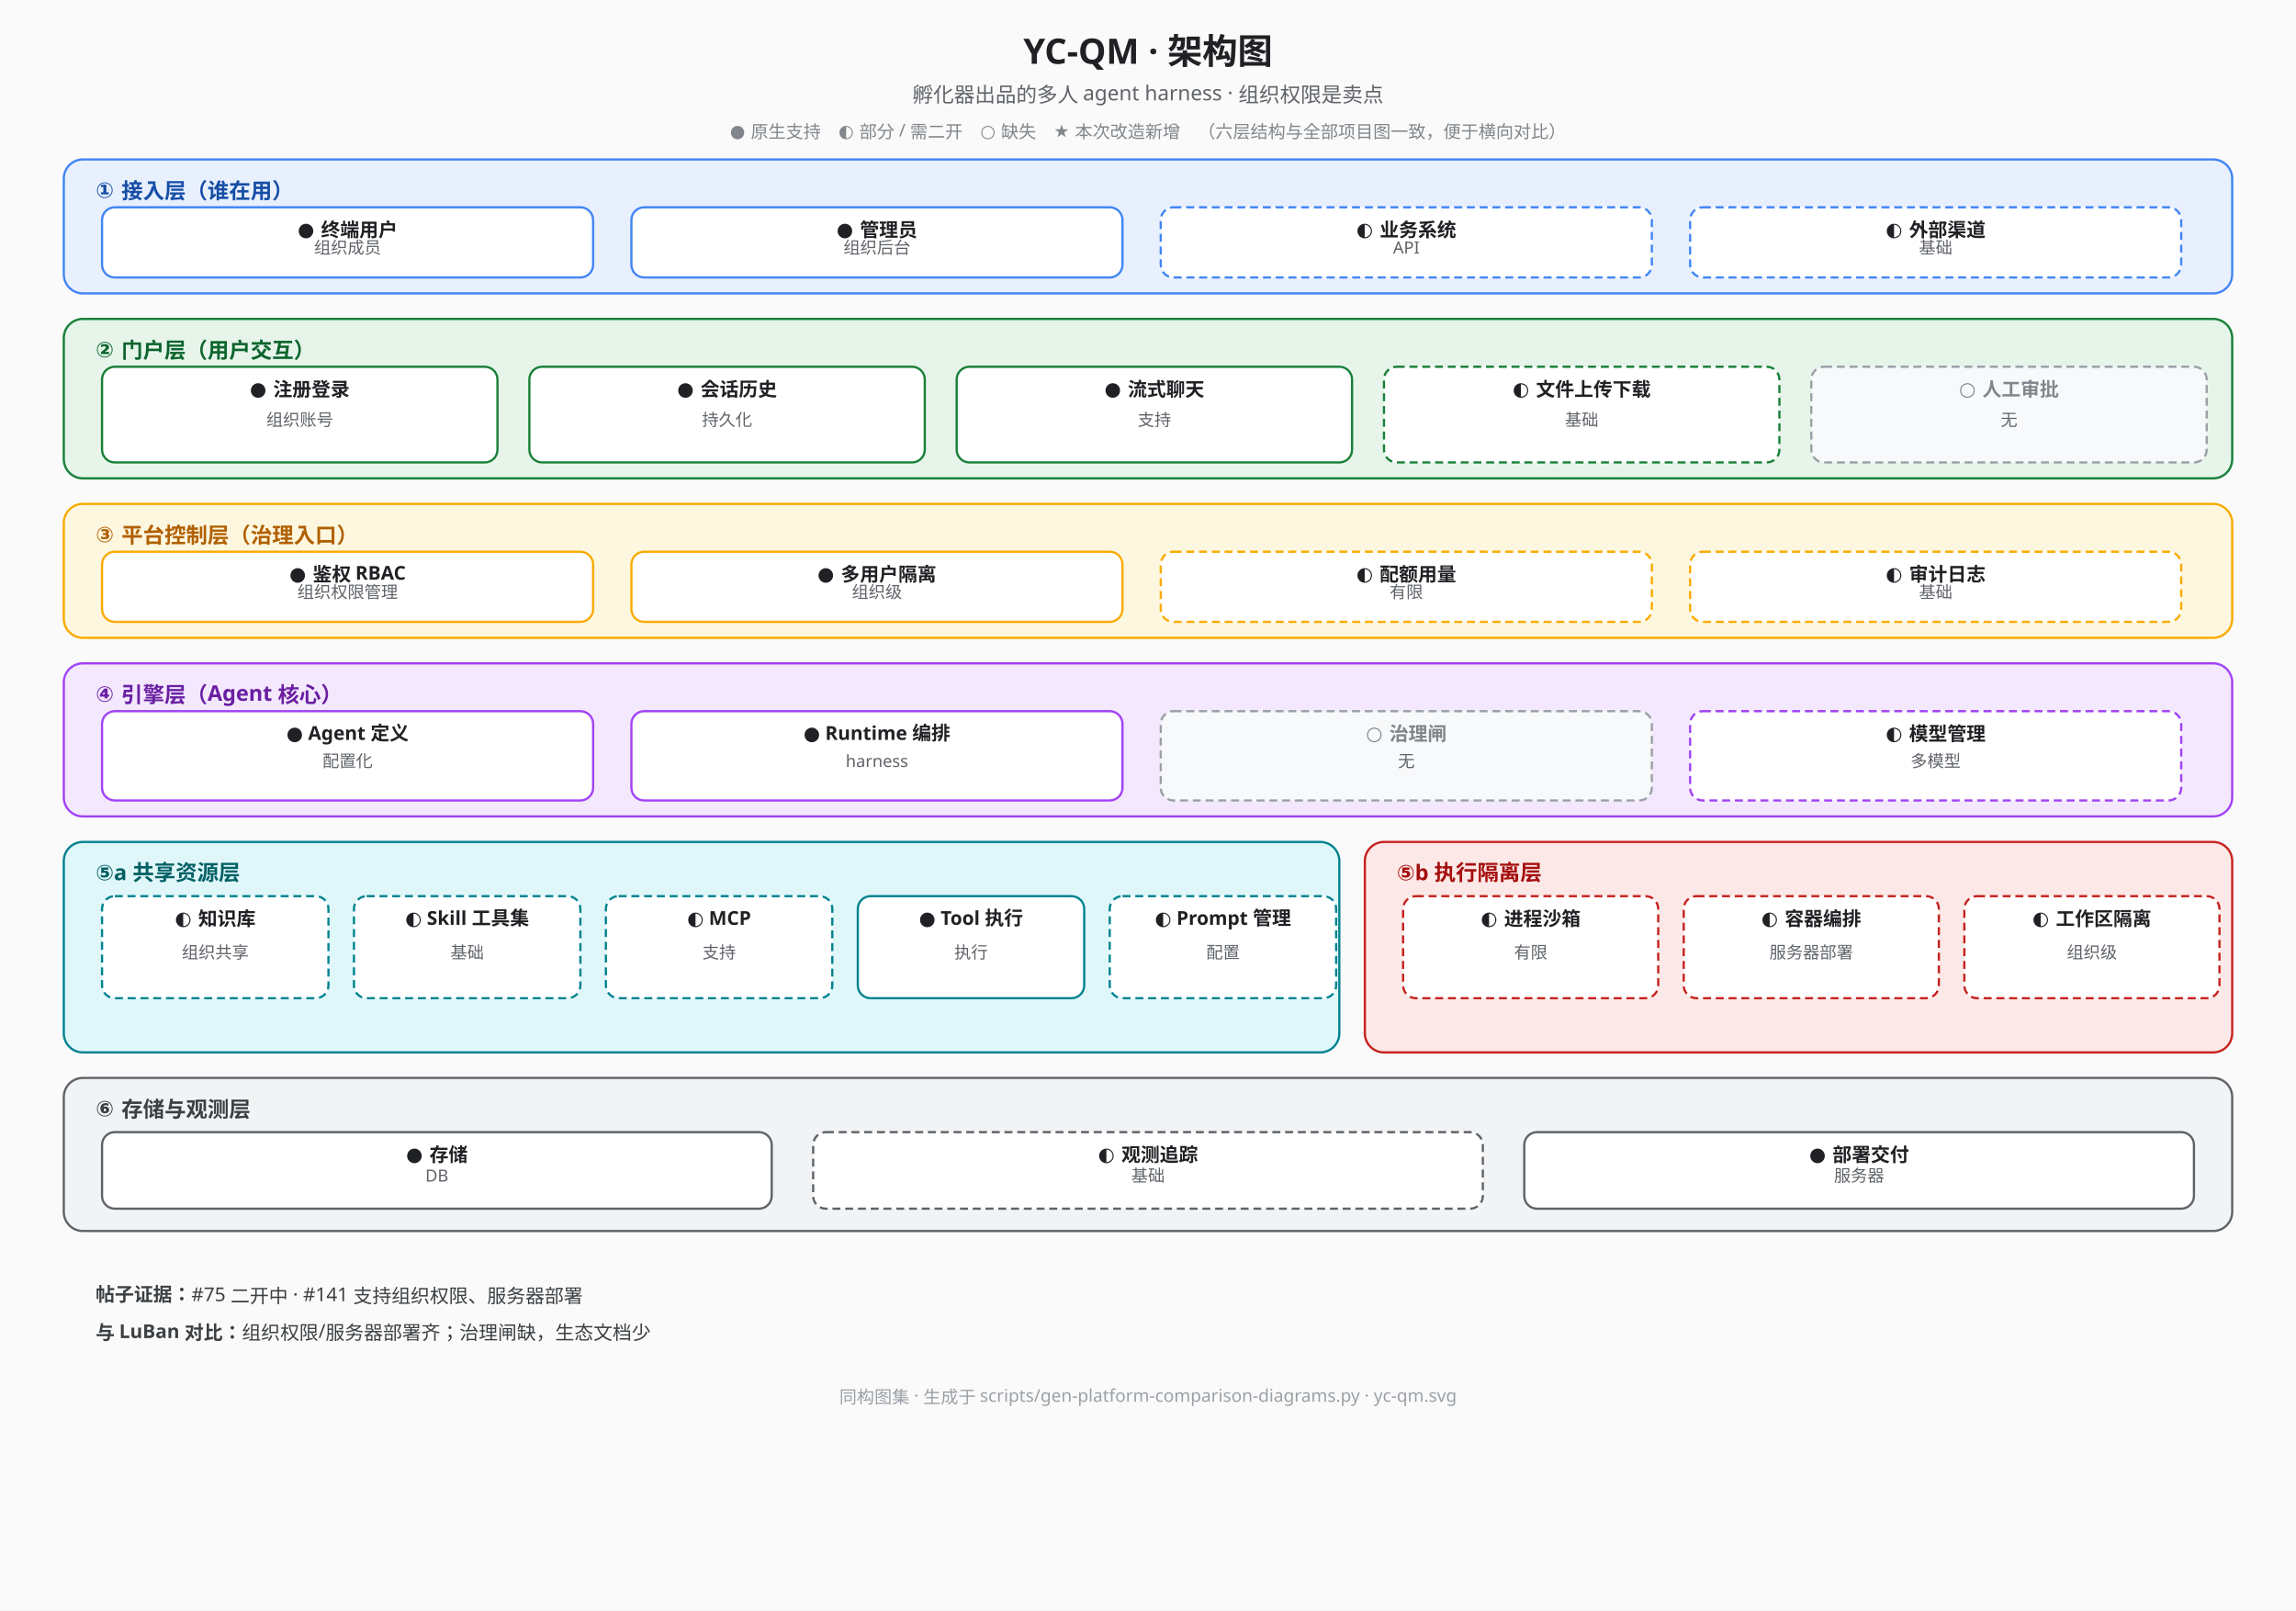
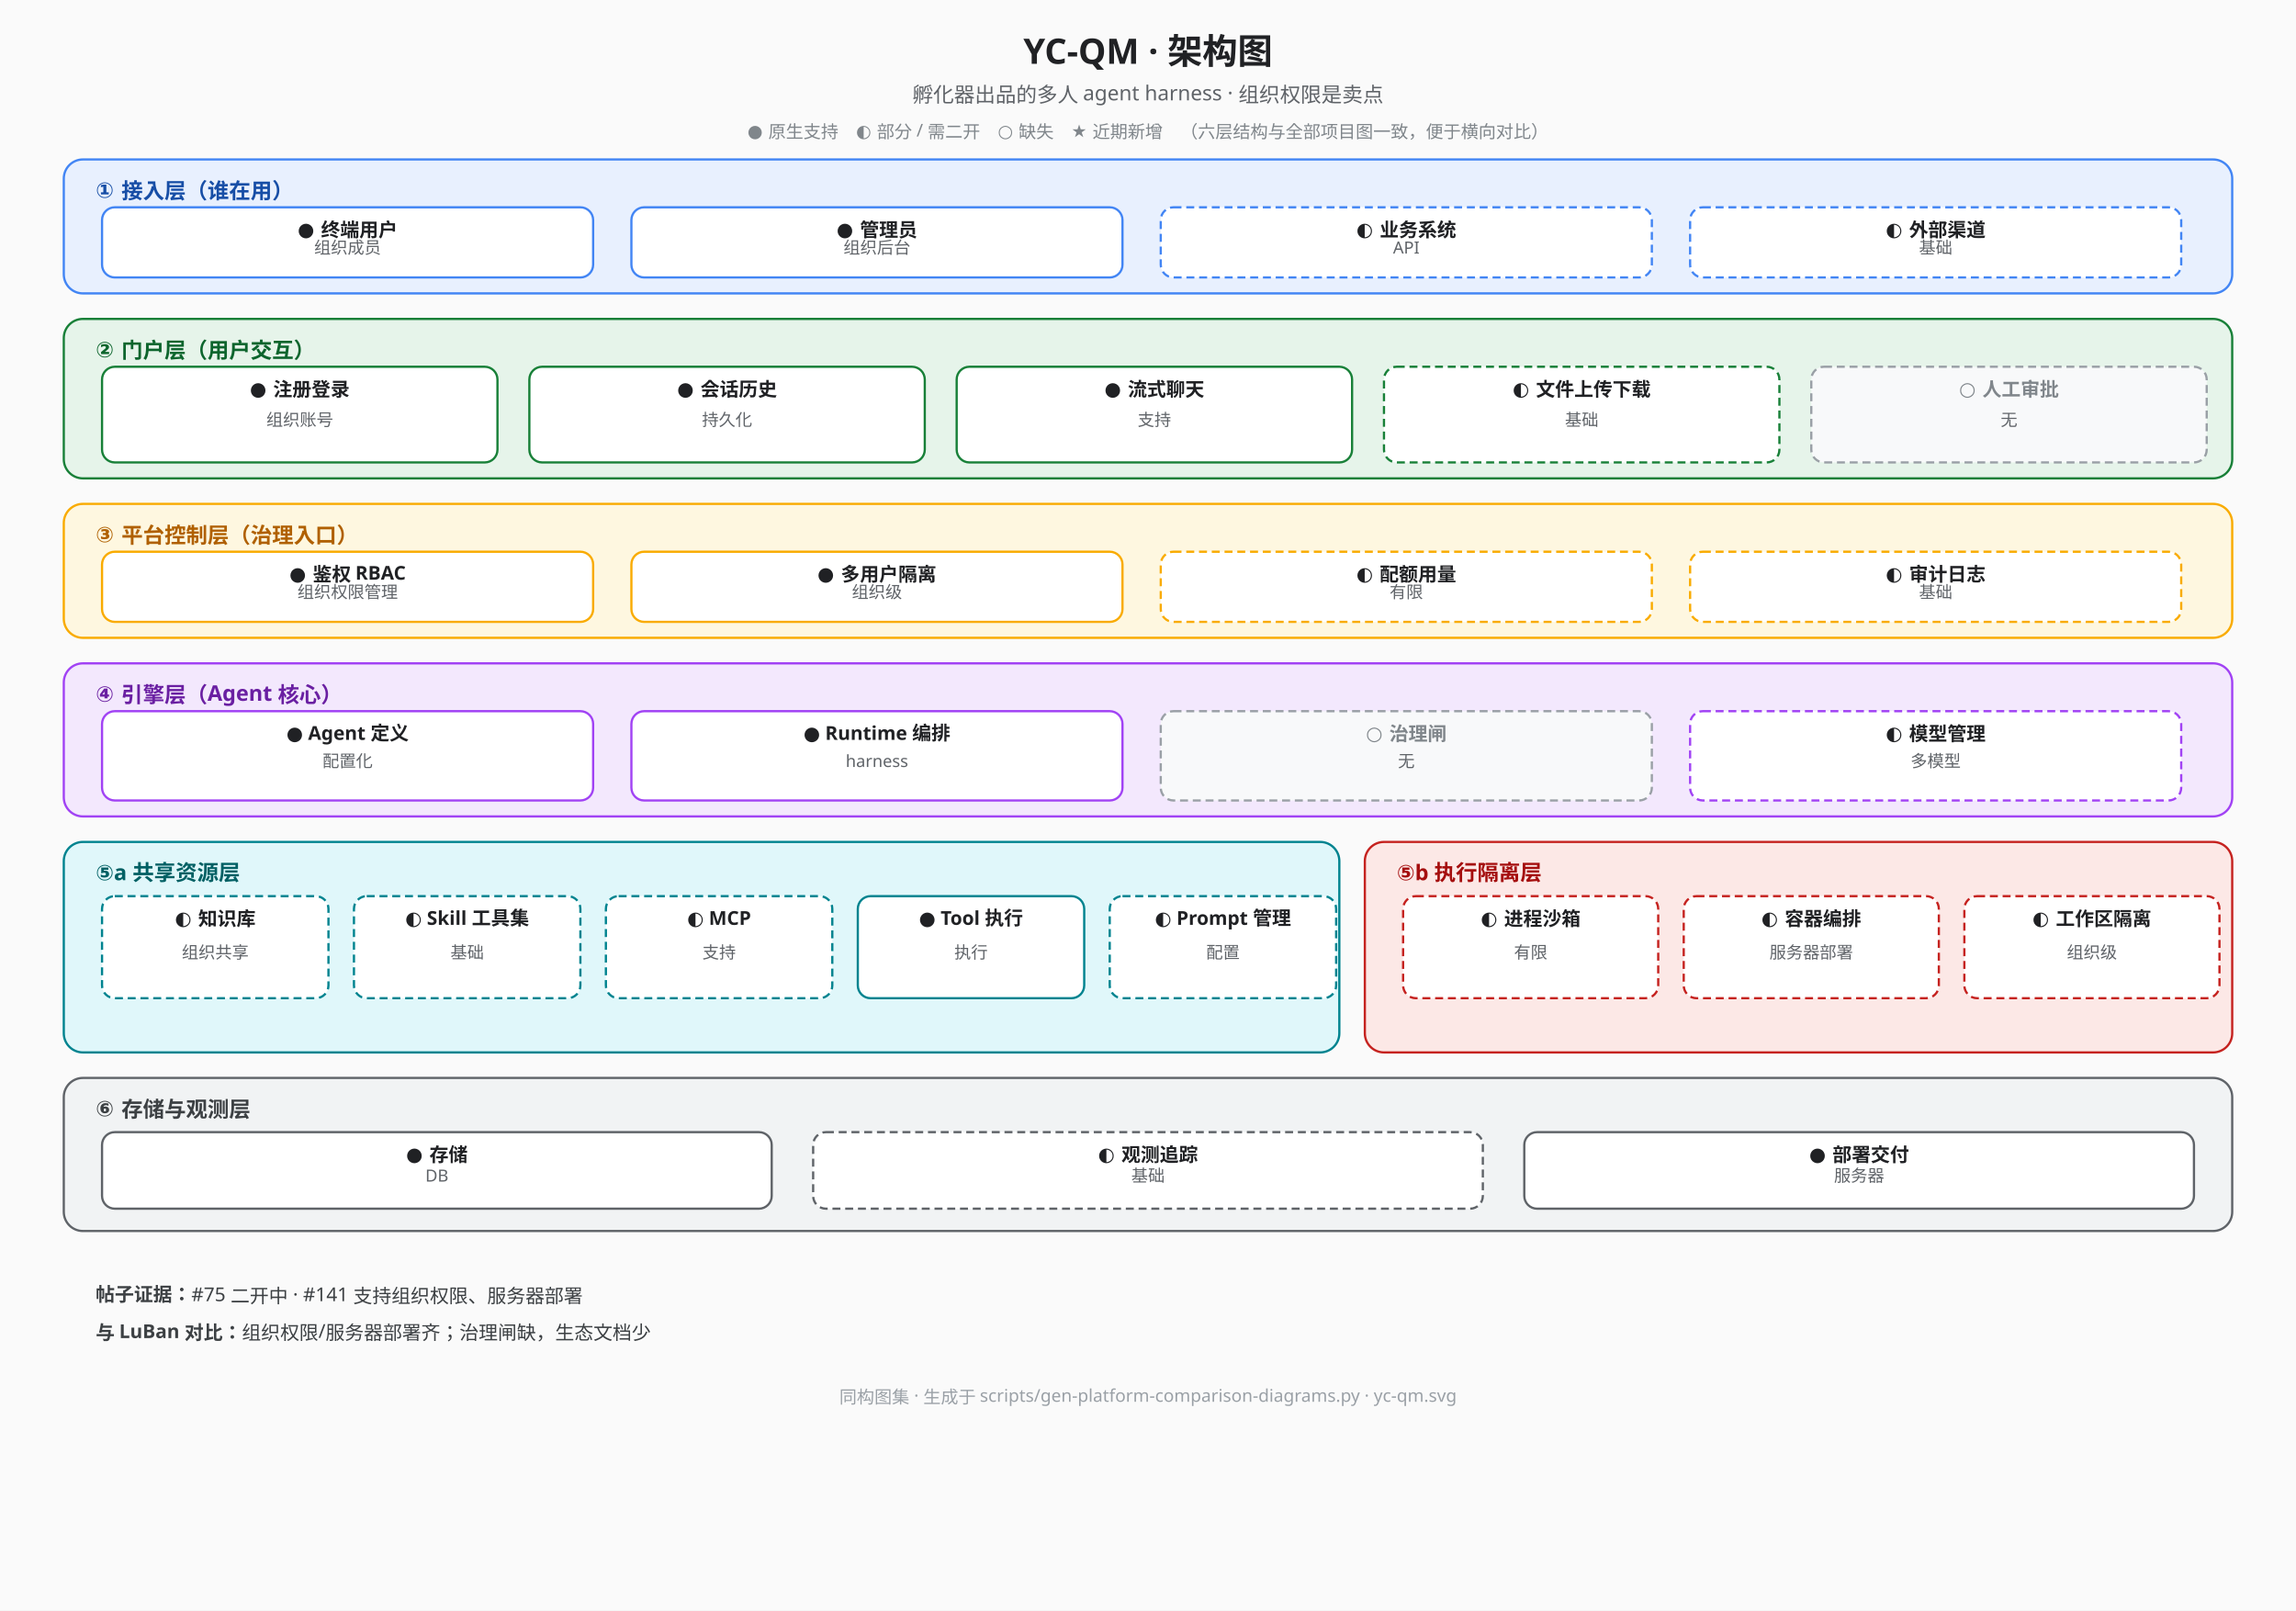
<svg xmlns="http://www.w3.org/2000/svg" width="1440" height="1010" viewBox="0 0 1440 1010" font-family="'PingFang SC','Microsoft YaHei',sans-serif">
  <rect width="1440" height="1010" fill="#FAFAFA" />
  <text x="720.0" y="40" text-anchor="middle" font-size="22" font-weight="700" fill="#202124">YC-QM · 架构图</text>
  <text x="720.0" y="64" text-anchor="middle" font-size="13" fill="#5F6368">孵化器出品的多人 agent harness · 组织权限是卖点</text>
-   <text x="720.0" y="86" text-anchor="middle" font-size="11" fill="#80868B">● 原生支持　◐ 部分 / 需二开　○ 缺失　★ 本次改造新增　（六层结构与全部项目图一致，便于横向对比）</text>
+   <text x="720.0" y="86" text-anchor="middle" font-size="11" fill="#80868B">● 原生支持　◐ 部分 / 需二开　○ 缺失　★ 近期新增　（六层结构与全部项目图一致，便于横向对比）</text>
  <rect x="40" y="100" width="1360" height="84" rx="12" fill="#E8F0FE" stroke="#4285F4" stroke-width="1.4" />
  <text x="60" y="124" font-size="13.5" font-weight="700" fill="#174EA6">① 接入层（谁在用）</text>
  <rect x="64" y="130" width="308" height="44" rx="8" fill="#FFFFFF" stroke="#4285F4" stroke-width="1.4" />
  <text x="218.0" y="148" text-anchor="middle" font-size="12" font-weight="600" fill="#202124">● 终端用户</text>
  <text x="218.0" y="159.0" text-anchor="middle" font-size="10.5" fill="#5F6368">组织成员</text>
  <rect x="396" y="130" width="308" height="44" rx="8" fill="#FFFFFF" stroke="#4285F4" stroke-width="1.4" />
  <text x="550.0" y="148" text-anchor="middle" font-size="12" font-weight="600" fill="#202124">● 管理员</text>
  <text x="550.0" y="159.0" text-anchor="middle" font-size="10.5" fill="#5F6368">组织后台</text>
  <rect x="728" y="130" width="308" height="44" rx="8" fill="#FFFFFF" stroke="#4285F4" stroke-dasharray="5 3" stroke-width="1.4" />
  <text x="882.0" y="148" text-anchor="middle" font-size="12" font-weight="600" fill="#202124">◐ 业务系统</text>
  <text x="882.0" y="159.0" text-anchor="middle" font-size="10.5" fill="#5F6368">API</text>
  <rect x="1060" y="130" width="308" height="44" rx="8" fill="#FFFFFF" stroke="#4285F4" stroke-dasharray="5 3" stroke-width="1.4" />
  <text x="1214.0" y="148" text-anchor="middle" font-size="12" font-weight="600" fill="#202124">◐ 外部渠道</text>
  <text x="1214.0" y="159.0" text-anchor="middle" font-size="10.5" fill="#5F6368">基础</text>
  <rect x="40" y="200" width="1360" height="100" rx="12" fill="#E6F4EA" stroke="#188038" stroke-width="1.4" />
  <text x="60" y="224" font-size="13.5" font-weight="700" fill="#0D652D">② 门户层（用户交互）</text>
  <rect x="64" y="230" width="248" height="60" rx="8" fill="#FFFFFF" stroke="#188038" stroke-width="1.4" />
  <text x="188.0" y="248" text-anchor="middle" font-size="12" font-weight="600" fill="#202124">● 注册登录</text>
  <text x="188.0" y="267.0" text-anchor="middle" font-size="10.5" fill="#5F6368">组织账号</text>
  <rect x="332" y="230" width="248" height="60" rx="8" fill="#FFFFFF" stroke="#188038" stroke-width="1.4" />
  <text x="456.0" y="248" text-anchor="middle" font-size="12" font-weight="600" fill="#202124">● 会话历史</text>
  <text x="456.0" y="267.0" text-anchor="middle" font-size="10.5" fill="#5F6368">持久化</text>
  <rect x="600" y="230" width="248" height="60" rx="8" fill="#FFFFFF" stroke="#188038" stroke-width="1.4" />
  <text x="724.0" y="248" text-anchor="middle" font-size="12" font-weight="600" fill="#202124">● 流式聊天</text>
  <text x="724.0" y="267.0" text-anchor="middle" font-size="10.5" fill="#5F6368">支持</text>
  <rect x="868" y="230" width="248" height="60" rx="8" fill="#FFFFFF" stroke="#188038" stroke-dasharray="5 3" stroke-width="1.4" />
  <text x="992.0" y="248" text-anchor="middle" font-size="12" font-weight="600" fill="#202124">◐ 文件上传下载</text>
  <text x="992.0" y="267.0" text-anchor="middle" font-size="10.5" fill="#5F6368">基础</text>
  <rect x="1136" y="230" width="248" height="60" rx="8" fill="#F8F9FA" stroke="#9AA0A6" stroke-dasharray="5 3" stroke-width="1.4" />
  <text x="1260.0" y="248" text-anchor="middle" font-size="12" font-weight="600" fill="#80868B">○ 人工审批</text>
  <text x="1260.0" y="267.0" text-anchor="middle" font-size="10.5" fill="#5F6368">无</text>
  <rect x="40" y="316" width="1360" height="84" rx="12" fill="#FEF7E0" stroke="#F9AB00" stroke-width="1.4" />
  <text x="60" y="340" font-size="13.5" font-weight="700" fill="#B06000">③ 平台控制层（治理入口）</text>
  <rect x="64" y="346" width="308" height="44" rx="8" fill="#FFFFFF" stroke="#F9AB00" stroke-width="1.4" />
  <text x="218.0" y="364" text-anchor="middle" font-size="12" font-weight="600" fill="#202124">● 鉴权 RBAC</text>
  <text x="218.0" y="375.0" text-anchor="middle" font-size="10.5" fill="#5F6368">组织权限管理</text>
  <rect x="396" y="346" width="308" height="44" rx="8" fill="#FFFFFF" stroke="#F9AB00" stroke-width="1.4" />
  <text x="550.0" y="364" text-anchor="middle" font-size="12" font-weight="600" fill="#202124">● 多用户隔离</text>
  <text x="550.0" y="375.0" text-anchor="middle" font-size="10.5" fill="#5F6368">组织级</text>
  <rect x="728" y="346" width="308" height="44" rx="8" fill="#FFFFFF" stroke="#F9AB00" stroke-dasharray="5 3" stroke-width="1.4" />
  <text x="882.0" y="364" text-anchor="middle" font-size="12" font-weight="600" fill="#202124">◐ 配额用量</text>
  <text x="882.0" y="375.0" text-anchor="middle" font-size="10.5" fill="#5F6368">有限</text>
  <rect x="1060" y="346" width="308" height="44" rx="8" fill="#FFFFFF" stroke="#F9AB00" stroke-dasharray="5 3" stroke-width="1.4" />
  <text x="1214.0" y="364" text-anchor="middle" font-size="12" font-weight="600" fill="#202124">◐ 审计日志</text>
  <text x="1214.0" y="375.0" text-anchor="middle" font-size="10.5" fill="#5F6368">基础</text>
  <rect x="40" y="416" width="1360" height="96" rx="12" fill="#F3E8FD" stroke="#A142F4" stroke-width="1.4" />
  <text x="60" y="440" font-size="13.5" font-weight="700" fill="#6A1FA2">④ 引擎层（Agent 核心）</text>
  <rect x="64" y="446" width="308" height="56" rx="8" fill="#FFFFFF" stroke="#A142F4" stroke-width="1.4" />
  <text x="218.0" y="464" text-anchor="middle" font-size="12" font-weight="600" fill="#202124">● Agent 定义</text>
  <text x="218.0" y="481.0" text-anchor="middle" font-size="10.5" fill="#5F6368">配置化</text>
  <rect x="396" y="446" width="308" height="56" rx="8" fill="#FFFFFF" stroke="#A142F4" stroke-width="1.4" />
  <text x="550.0" y="464" text-anchor="middle" font-size="12" font-weight="600" fill="#202124">● Runtime 编排</text>
  <text x="550.0" y="481.0" text-anchor="middle" font-size="10.5" fill="#5F6368">harness</text>
  <rect x="728" y="446" width="308" height="56" rx="8" fill="#F8F9FA" stroke="#9AA0A6" stroke-dasharray="5 3" stroke-width="1.4" />
  <text x="882.0" y="464" text-anchor="middle" font-size="12" font-weight="600" fill="#80868B">○ 治理闸</text>
  <text x="882.0" y="481.0" text-anchor="middle" font-size="10.5" fill="#5F6368">无</text>
  <rect x="1060" y="446" width="308" height="56" rx="8" fill="#FFFFFF" stroke="#A142F4" stroke-dasharray="5 3" stroke-width="1.4" />
  <text x="1214.0" y="464" text-anchor="middle" font-size="12" font-weight="600" fill="#202124">◐ 模型管理</text>
  <text x="1214.0" y="481.0" text-anchor="middle" font-size="10.5" fill="#5F6368">多模型</text>
  <rect x="40" y="528" width="800" height="132" rx="12" fill="#E0F7FA" stroke="#00838F" stroke-width="1.4" />
  <text x="60" y="552" font-size="13.5" font-weight="700" fill="#006064">⑤a 共享资源层</text>
  <rect x="64" y="562" width="142" height="64" rx="8" fill="#FFFFFF" stroke="#00838F" stroke-dasharray="5 3" stroke-width="1.4" />
  <text x="135.0" y="580" text-anchor="middle" font-size="12" font-weight="600" fill="#202124">◐ 知识库</text>
  <text x="135.0" y="601.0" text-anchor="middle" font-size="10.5" fill="#5F6368">组织共享</text>
  <rect x="222" y="562" width="142" height="64" rx="8" fill="#FFFFFF" stroke="#00838F" stroke-dasharray="5 3" stroke-width="1.4" />
  <text x="293.0" y="580" text-anchor="middle" font-size="12" font-weight="600" fill="#202124">◐ Skill 工具集</text>
  <text x="293.0" y="601.0" text-anchor="middle" font-size="10.5" fill="#5F6368">基础</text>
  <rect x="380" y="562" width="142" height="64" rx="8" fill="#FFFFFF" stroke="#00838F" stroke-dasharray="5 3" stroke-width="1.4" />
  <text x="451.0" y="580" text-anchor="middle" font-size="12" font-weight="600" fill="#202124">◐ MCP</text>
  <text x="451.0" y="601.0" text-anchor="middle" font-size="10.5" fill="#5F6368">支持</text>
  <rect x="538" y="562" width="142" height="64" rx="8" fill="#FFFFFF" stroke="#00838F" stroke-width="1.4" />
  <text x="609.0" y="580" text-anchor="middle" font-size="12" font-weight="600" fill="#202124">● Tool 执行</text>
  <text x="609.0" y="601.0" text-anchor="middle" font-size="10.5" fill="#5F6368">执行</text>
  <rect x="696" y="562" width="142" height="64" rx="8" fill="#FFFFFF" stroke="#00838F" stroke-dasharray="5 3" stroke-width="1.4" />
  <text x="767.0" y="580" text-anchor="middle" font-size="12" font-weight="600" fill="#202124">◐ Prompt 管理</text>
  <text x="767.0" y="601.0" text-anchor="middle" font-size="10.5" fill="#5F6368">配置</text>
  <rect x="856" y="528" width="544" height="132" rx="12" fill="#FCE8E6" stroke="#C5221F" stroke-width="1.4" />
  <text x="876" y="552" font-size="13.5" font-weight="700" fill="#A50E0E">⑤b 执行隔离层</text>
  <rect x="880" y="562" width="160" height="64" rx="8" fill="#FFFFFF" stroke="#C5221F" stroke-dasharray="5 3" stroke-width="1.4" />
  <text x="960.0" y="580" text-anchor="middle" font-size="12" font-weight="600" fill="#202124">◐ 进程沙箱</text>
  <text x="960.0" y="601.0" text-anchor="middle" font-size="10.5" fill="#5F6368">有限</text>
  <rect x="1056" y="562" width="160" height="64" rx="8" fill="#FFFFFF" stroke="#C5221F" stroke-dasharray="5 3" stroke-width="1.4" />
  <text x="1136.0" y="580" text-anchor="middle" font-size="12" font-weight="600" fill="#202124">◐ 容器编排</text>
  <text x="1136.0" y="601.0" text-anchor="middle" font-size="10.5" fill="#5F6368">服务器部署</text>
  <rect x="1232" y="562" width="160" height="64" rx="8" fill="#FFFFFF" stroke="#C5221F" stroke-dasharray="5 3" stroke-width="1.4" />
  <text x="1312.0" y="580" text-anchor="middle" font-size="12" font-weight="600" fill="#202124">◐ 工作区隔离</text>
  <text x="1312.0" y="601.0" text-anchor="middle" font-size="10.5" fill="#5F6368">组织级</text>
  <rect x="40" y="676" width="1360" height="96" rx="12" fill="#F1F3F4" stroke="#5F6368" stroke-width="1.4" />
  <text x="60" y="700" font-size="13.5" font-weight="700" fill="#3C4043">⑥ 存储与观测层</text>
  <rect x="64" y="710" width="420" height="48" rx="8" fill="#FFFFFF" stroke="#5F6368" stroke-width="1.4" />
  <text x="274.0" y="728" text-anchor="middle" font-size="12" font-weight="600" fill="#202124">● 存储</text>
  <text x="274.0" y="741.0" text-anchor="middle" font-size="10.5" fill="#5F6368">DB</text>
  <rect x="510" y="710" width="420" height="48" rx="8" fill="#FFFFFF" stroke="#5F6368" stroke-dasharray="5 3" stroke-width="1.4" />
  <text x="720.0" y="728" text-anchor="middle" font-size="12" font-weight="600" fill="#202124">◐ 观测追踪</text>
  <text x="720.0" y="741.0" text-anchor="middle" font-size="10.5" fill="#5F6368">基础</text>
  <rect x="956" y="710" width="420" height="48" rx="8" fill="#FFFFFF" stroke="#5F6368" stroke-width="1.4" />
  <text x="1166.0" y="728" text-anchor="middle" font-size="12" font-weight="600" fill="#202124">● 部署交付</text>
  <text x="1166.0" y="741.0" text-anchor="middle" font-size="10.5" fill="#5F6368">服务器</text>
  <text x="60" y="816" font-size="12" fill="#3C4043">
    <tspan font-weight="700">帖子证据：</tspan>#75 二开中 · #141 支持组织权限、服务器部署</text>
  <text x="60" y="840" font-size="12" fill="#3C4043">
    <tspan font-weight="700">与 LuBan 对比：</tspan>组织权限/服务器部署齐；治理闸缺，生态文档少</text>
  <text x="720.0" y="880" text-anchor="middle" font-size="11" fill="#9AA0A6">同构图集 · 生成于 scripts/gen-platform-comparison-diagrams.py · yc-qm.svg</text>
</svg>
